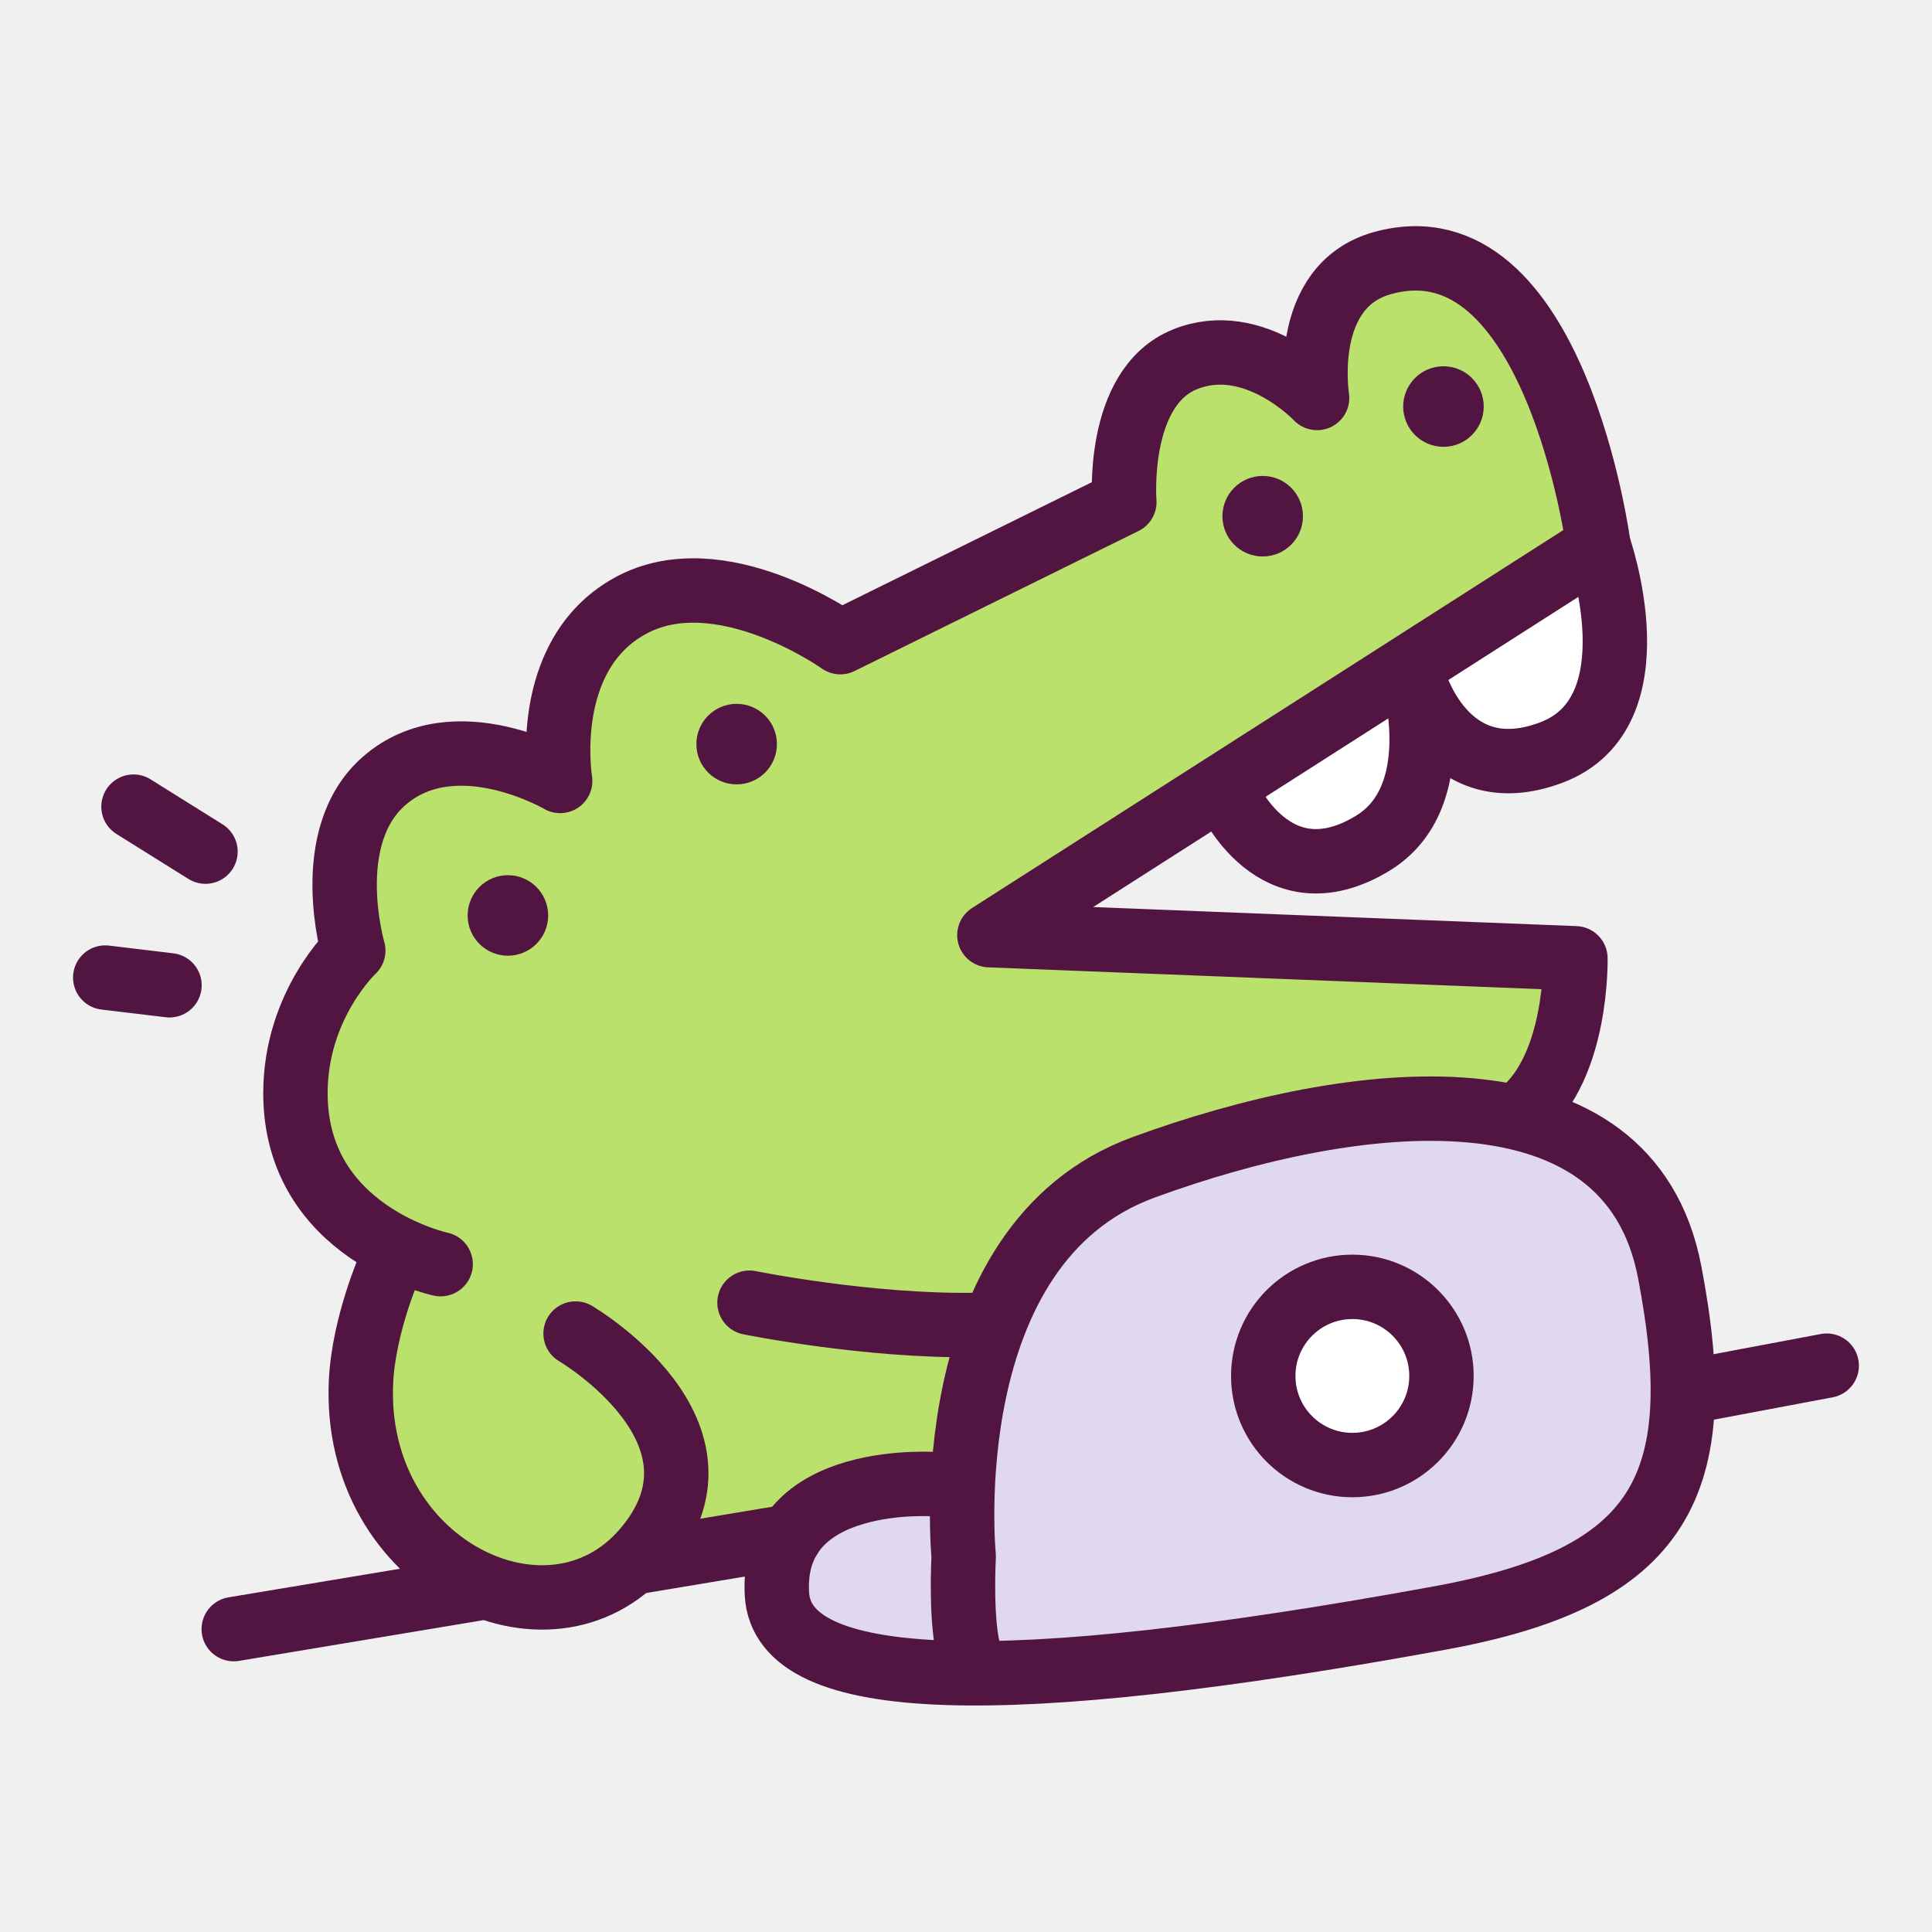
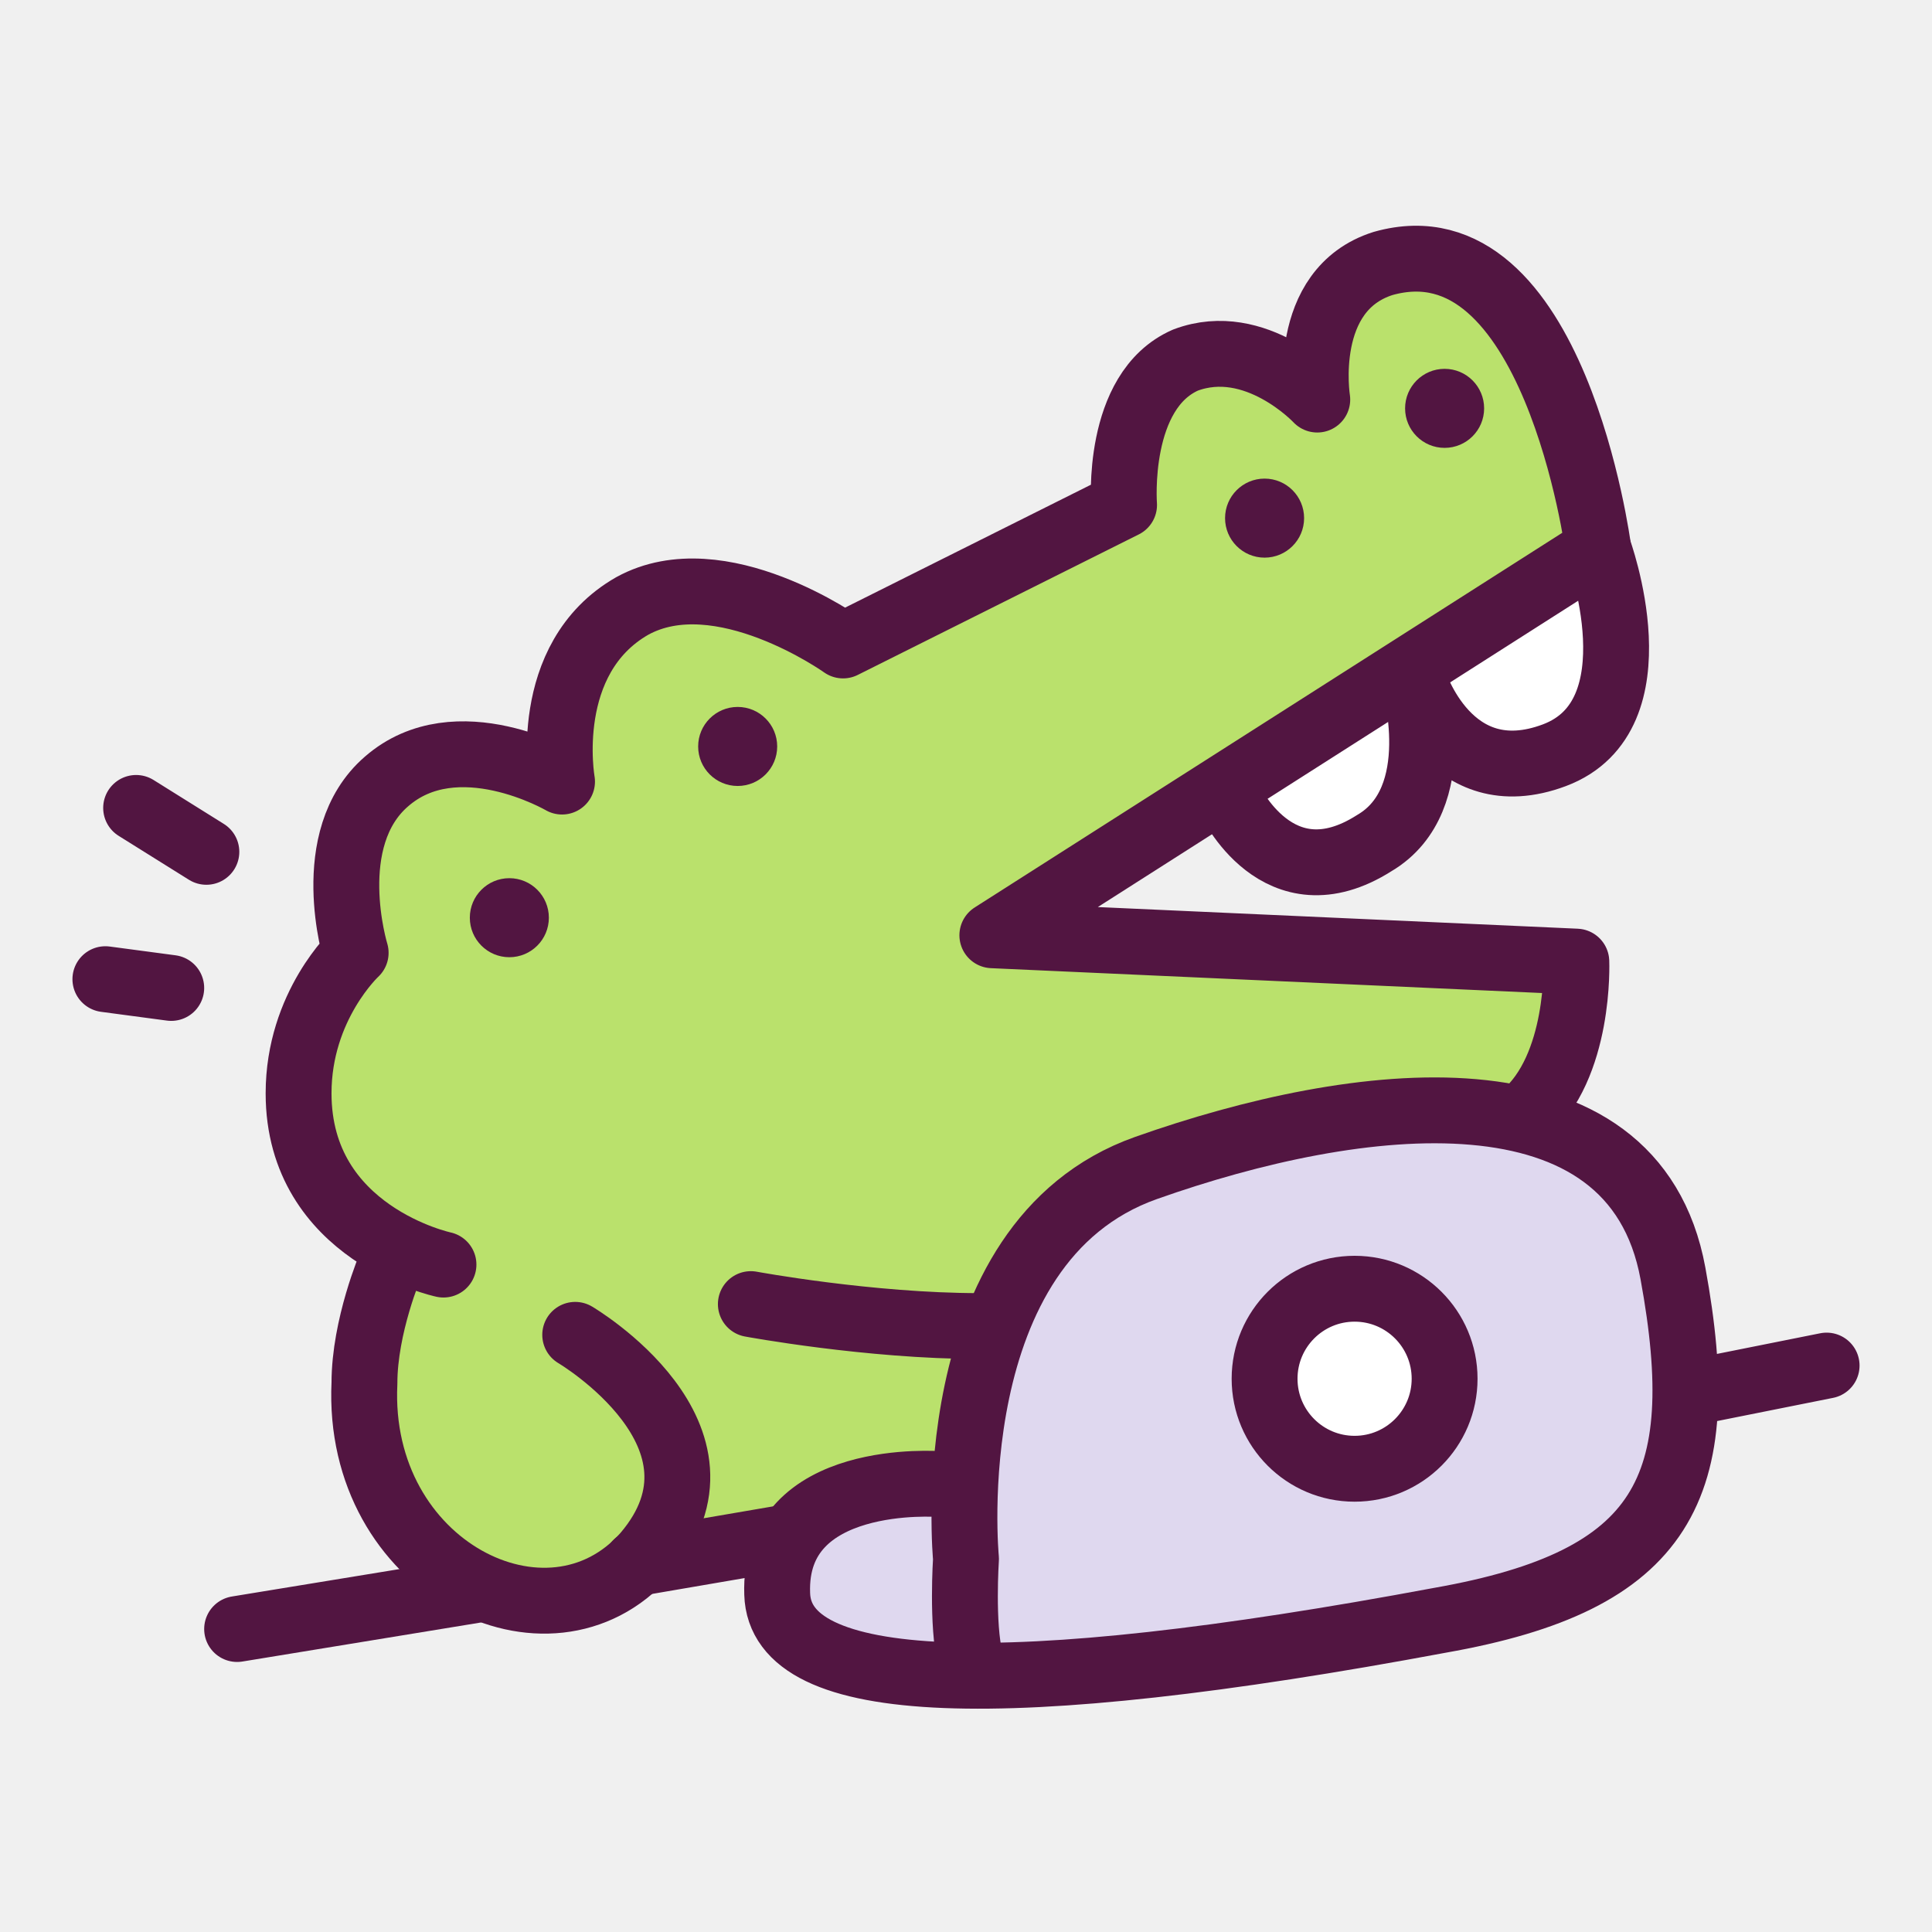
- <svg xmlns="http://www.w3.org/2000/svg" height="440" width="440" xml:space="preserve">
-   <path style="display:inline;fill:#000;fill-opacity:0" fill="none" d="M0 0h440v440H0z" />
-   <path style="fill:#bae16c;fill-opacity:1;fill-rule:nonzero;stroke:none" d="M2653.76 1885.96c-117.05 49.53-239.92-54.6-365.84-71.81-42.64-5.83-86.37-1.45-128.63-9.58-67.71-13.01-127.23-57.2-195.76-64.81-86.43-9.6-171.87 44.06-216.44 118.74-44.56 74.67-53.13 166.32-42.03 252.57 8.47 65.74 27.29 134.63 3.22 196.38-18.93 48.56-61.35 83.68-89.18 127.75-46.97 74.36-47.71 175.43-1.83 250.47 17.57 28.73 41.53 54.31 51.49 86.48 9.74 31.45 4.89 65.25 2.79 98.11a569.15 569.15 0 0 0 7.01 132.17c4.02 23.45 9.91 47.49 24.66 66.15 50.37 63.72 155.66 23.68 230.54 55.13 82.02 34.46 101.75 139.23 151.51 212.97 14.12 20.94 31.9 40.35 54.87 50.84 24.75 11.3 53 11.23 80.19 10.45 139.6-4.02 280.36-21.46 418.16 1.23 137.8 22.68 276.99 94.42 337.15 220.46 27.73 58.11 41.38 129.79 96.16 163.62 57.09 35.26 133.29 12.4 196.26 35.57 67.18 24.73 108.41 97.58 176.48 119.73 81.3 26.46 167-29.71 221.17-95.86 66.76-81.53 108.94-182.92 119.71-287.75 3.23-31.42 3.27-64.94-12.35-92.39-27.58-48.47-90.55-59.73-143.27-77.88-116.3-40.02-205.74-132.25-309.22-198.72-183.32-117.77-421.21-162.03-555.76-333.41a8964.61 8964.61 0 0 1 912.43-58.53c25.62-.34 54.82-2.21 70.82-22.21 20.2-25.24 6.99-62.24-6.91-91.42l-69.23-145.35c-258.94 43.92-532.5-4.01-761.09-133.33-37.31-21.11-75.27-46.3-93.73-84.98-21.72-45.51-11.88-99.77-25-148.46-13.62-50.58-50.56-90.88-80.03-134.18-29.47-43.31-52.69-98-34.49-147.12" transform="matrix(.13333 0 0 -.13333 -141.33 590.62)" />
-   <path style="fill:#dfd8ef;fill-opacity:1;fill-rule:nonzero;stroke:none" d="M3936.91 2230.05a823.88 823.88 0 0 0 43.62-201.96c1.85-21.23 2.71-43.48-6-62.92-8.53-19.02-25.14-32.99-41.21-46.26l-131.03-108.23c-25.44-21.01-51.21-42.23-80.98-56.46-34.12-16.31-71.99-22.73-109.29-28.96l-336.15-56.22-285.63-47.76c-99.05-16.57-198.67-33.18-299.09-32.96-55.92.12-111.79 5.48-166.87 15.12-23.62 4.13-47.47 9.18-68.67 20.38-42.61 22.5-70.37 70.56-68.56 118.72 1.81 48.15 33.09 94 77.27 113.24 52.27 22.76 117.33 10.17 164.26 42.55 25.93 17.9 41.9 46.94 53.5 76.23 23.66 59.79 32.83 124.18 50.26 186.07 17.42 61.89 45.21 124.1 96.12 163.37 110.7 85.37 156.51 53.2 272.76 130.84 28.68 19.15 179.32 24.39 211.11 37.75 23.95 10.06 50.44 11.81 76.37 13.31 50.04 2.88 100.1 5.26 150.18 7.16 41.93 1.58 85.32 2.58 124.13-13.36 33.08-13.57 60.08-38.36 86.23-62.74a15019.02 15019.02 0 0 0 171.95-162.85" transform="matrix(.13333 0 0 -.13333 -141.33 590.62)" />
-   <path style="fill:#fff;fill-opacity:1;fill-rule:nonzero;stroke:none" d="M3320.72 1958.61c-28.95 20.04-68.19 24.76-91.66 51.01-16.56 18.52-22.01 45.22-18.27 69.77 3.74 24.56 15.79 47.18 30.59 67.13 14.91 20.09 32.68 37.89 51.39 54.49 15.58 13.82 32.76 27.3 53.2 31.27 29.68 5.77 58.97-9.51 85.35-24.27 16.17-9.05 32.76-18.44 44.34-32.91 13.77-17.21 18.89-39.7 21.83-61.54 4.83-35.85 4.31-74.36-13.99-105.55-29.54-50.34-95.73-66.05-154-62.65m458.83 1506.06c22.24-38.66 27.21-85.34 22.26-129.66-4.94-44.32-19.15-87.01-33.27-129.32-3.01-9.01-6.28-18.44-13.3-24.85-6.44-5.89-15.2-8.44-23.7-10.46a321.81 321.81 0 0 0-154.46 1.65c-19.86 5.16-41.84 12.03-59.94 2.39-26.9-14.34-25.58-52.37-35.89-81.05-9.93-27.61-33.35-49.02-60.13-61.01-26.78-11.98-56.71-15.34-86.04-14.71-46.13.99-93.84 12.48-128.8 42.58-16.65 14.34-30.62 37.33-21.81 57.45 4.63 10.57 14.53 17.72 24.11 24.16 42.36 28.48 87.07 53.38 128.92 82.6 55.74 38.91 106.21 85.33 164.21 120.77 75.96 46.41 162.28 72.5 247.53 98.12" transform="matrix(.13333 0 0 -.13333 -141.33 590.62)" />
-   <path style="fill:#521541;fill-opacity:1;fill-rule:nonzero;stroke:none" d="M1996.34 2866.06a68.78 68.78 0 1 0-137.56 0 68.78 68.78 0 0 0 137.56 0m390.73 292.68a68.78 68.78 0 1 0-137.56 0 68.78 68.78 0 0 0 137.56 0m898.54 389.27a68.78 68.78 0 1 0-137.56 0 68.78 68.78 0 0 0 137.56 0m308.78 187.31a68.79 68.79 0 1 0-137.58.02 68.79 68.79 0 0 0 137.58-.02" transform="matrix(.13333 0 0 -.13333 -141.33 590.62)" />
-   <path style="fill:none;stroke:#521541;stroke-width:110;stroke-linecap:round;stroke-linejoin:round;stroke-miterlimit:10;stroke-dasharray:none;stroke-opacity:1" d="M1812.68 2270.45s-248.04 52.68-248.04 291.95c0 151.46 98.78 243.66 98.78 243.66s-56.84 194.18 52.68 289.75c120.73 105.37 300.73 0 300.73 0s-35.12 212.93 118.54 298.54c153.66 85.61 360-61.46 360-61.46l485.12 239.26s-15.37 195.37 103.17 243.66c118.53 48.3 226.09-65.85 226.09-65.85s-30.57 191.13 111.96 230.49c294.14 81.22 368.78-482.93 368.78-482.93L2750 2832.4l1000.97-39.51s4.39-184.39-92.19-263.42m-2370.73 522.44 122.93-76.83m-171.22-215.12 109.75-13.17m693.66-594.88s290.53-170.23 116.34-370.97c-163.17-188.05-496.78-24.16-482.92 287.56 4.39 98.78 50.49 201.95 50.49 201.95" transform="matrix(.13333 0 0 -.13333 -141.33 590.62)" />
-   <path style="fill:none;stroke:#521541;stroke-width:110;stroke-linecap:round;stroke-linejoin:round;stroke-miterlimit:10;stroke-dasharray:none;stroke-opacity:1" d="M2662.2 1894.35s-286.83 23.54-275.13-187.31c9.27-166.81 380.49-178.54 1132.68-40.98 378.32 69.19 462.44 225.37 392.2 591.22-70.24 365.85-538.54 310.24-898.54 178.54-360-131.71-307.31-664.39-307.31-664.39s-6.59-117.81 10.97-170.49" transform="matrix(.13333 0 0 -.13333 -141.33 590.62)" />
-   <path style="fill:none;stroke:#521541;stroke-width:110;stroke-linecap:round;stroke-linejoin:round;stroke-miterlimit:10;stroke-dasharray:none;stroke-opacity:1" d="M3522.19 2079.47c0-84.05-68.14-152.19-152.19-152.19-84.06 0-152.2 68.14-152.2 152.19 0 84.06 68.14 152.2 152.2 152.2 84.05 0 152.19-68.14 152.19-152.2zM2340.24 2204.6s201.96-40.98 386.35-38.05m1063.9 1330.97s100.97-285.36-81.22-353.41c-182.2-68.05-234.88 127.31-234.88 127.31s60.4-203.58-70.25-282.44c-166.82-100.69-246.58 80.98-246.58 80.98M2146.7 1761.61l263.25 43.87m-950.68-158.44 413.76 68.96m2307.21 381.04-229.51-43.23" transform="matrix(.13333 0 0 -.13333 -141.33 590.62)" />
+ <svg xmlns="http://www.w3.org/2000/svg" xml:space="preserve" width="440" height="440">
+   <path fill="none" d="M0 0h440v440H0z" />
+   <path fill="#bae16c" d="M213 340c-16-7-32 7-49 9l-17 1c-9 2-17 8-26 9q-19 0-29-16-8-16-6-33 4-13 1-27l-12-17q-10-17 0-33l7-12v-13l1-17q0-5 3-9c7-9 21-3 31-8 11-4 13-18 20-28l7-7 11-1c19 0 37 3 56 0 18-3 37-13 45-30 3-7 5-17 13-21 7-5 17-2 26-5 9-4 14-13 23-16 11-4 23 4 30 13q13 17 16 38 0 7-2 12c-4 7-12 8-19 11-16 5-27 17-41 26-25 16-56 22-74 45a1195 1195 0 0 0 121 7q7 0 10 3 3 7-1 13l-9 19q-54-8-102 18-8 4-12 11-3 9-4 20-3 10-10 18-7 9-5 19" />
+   <path fill="#dfd8ef" d="m384 294 6 27-1 8q-2 4-6 6l-17 15-11 7-14 4-45 7-38 7q-21 4-40 4l-22-2-10-3q-8-5-9-15 2-11 11-15c7-4 15-2 22-6q4-3 7-10l6-25q4-13 13-22c15-11 21-7 36-17 4-3 24-4 29-5q4-3 10-2l20-1q8-1 16 2 7 3 12 8l23 22" />
+   <path fill="#fff" d="m302 330-12-7a11 11 0 0 1-3-9q1-5 4-9l7-7 7-5q6 1 11 4 4 1 6 4 3 3 3 8 2 8-2 14-6 10-20 9m61-201q4 8 3 17l-4 17-2 4-3 1a43 43 0 0 1-21 0q-4-2-8 0-3 3-5 10-2 6-8 8-5 3-11 2-10 1-17-5-4-3-3-8l3-3 17-11 22-16q16-9 33-13" />
+   <path fill="#521541" d="M125 209a9 9 0 1 1-18 0 9 9 0 0 1 18 0m52-39a9 9 0 1 1-18 0 9 9 0 0 1 18 0m120-52a9 9 0 1 1-18 0 9 9 0 0 1 18 0m41-25a9 9 0 1 1-18 0 9 9 0 0 1 18 0" />
+   <path fill="none" stroke="#521541" stroke-linecap="round" stroke-linejoin="round" stroke-miterlimit="10" stroke-width="15" d="M101 288s-33-7-33-39c0-20 13-32 13-32s-8-26 7-39c16-14 40 0 40 0s-5-28 16-40c20-11 48 9 48 9l64-32s-2-26 14-33c16-6 30 9 30 9s-4-25 15-31c39-11 49 65 49 65l-138 88 133 6s1 24-12 35M31 184l16 10m-23 29 15 2m92 79s39 23 16 50c-22 25-66 3-64-39 0-13 6-27 6-27" />
+   <path fill="none" stroke="#521541" stroke-linecap="round" stroke-linejoin="round" stroke-miterlimit="10" stroke-width="15" d="M214 338s-38-3-37 25q1 34 151 6c51-9 62-30 53-79s-72-41-120-24-41 89-41 89-1 15 1 23" />
+   <path fill="none" stroke="#521541" stroke-linecap="round" stroke-linejoin="round" stroke-miterlimit="10" stroke-width="15" d="M329 314a20 20 0 1 1-41 0 20 20 0 0 1 41 0m-158-17s27 5 52 5m141-177s14 38-10 47-32-17-32-17 8 27-9 37c-22 14-33-10-33-10M145 356l35-6M54 371l55-9m307-51-30 6" />
</svg>
